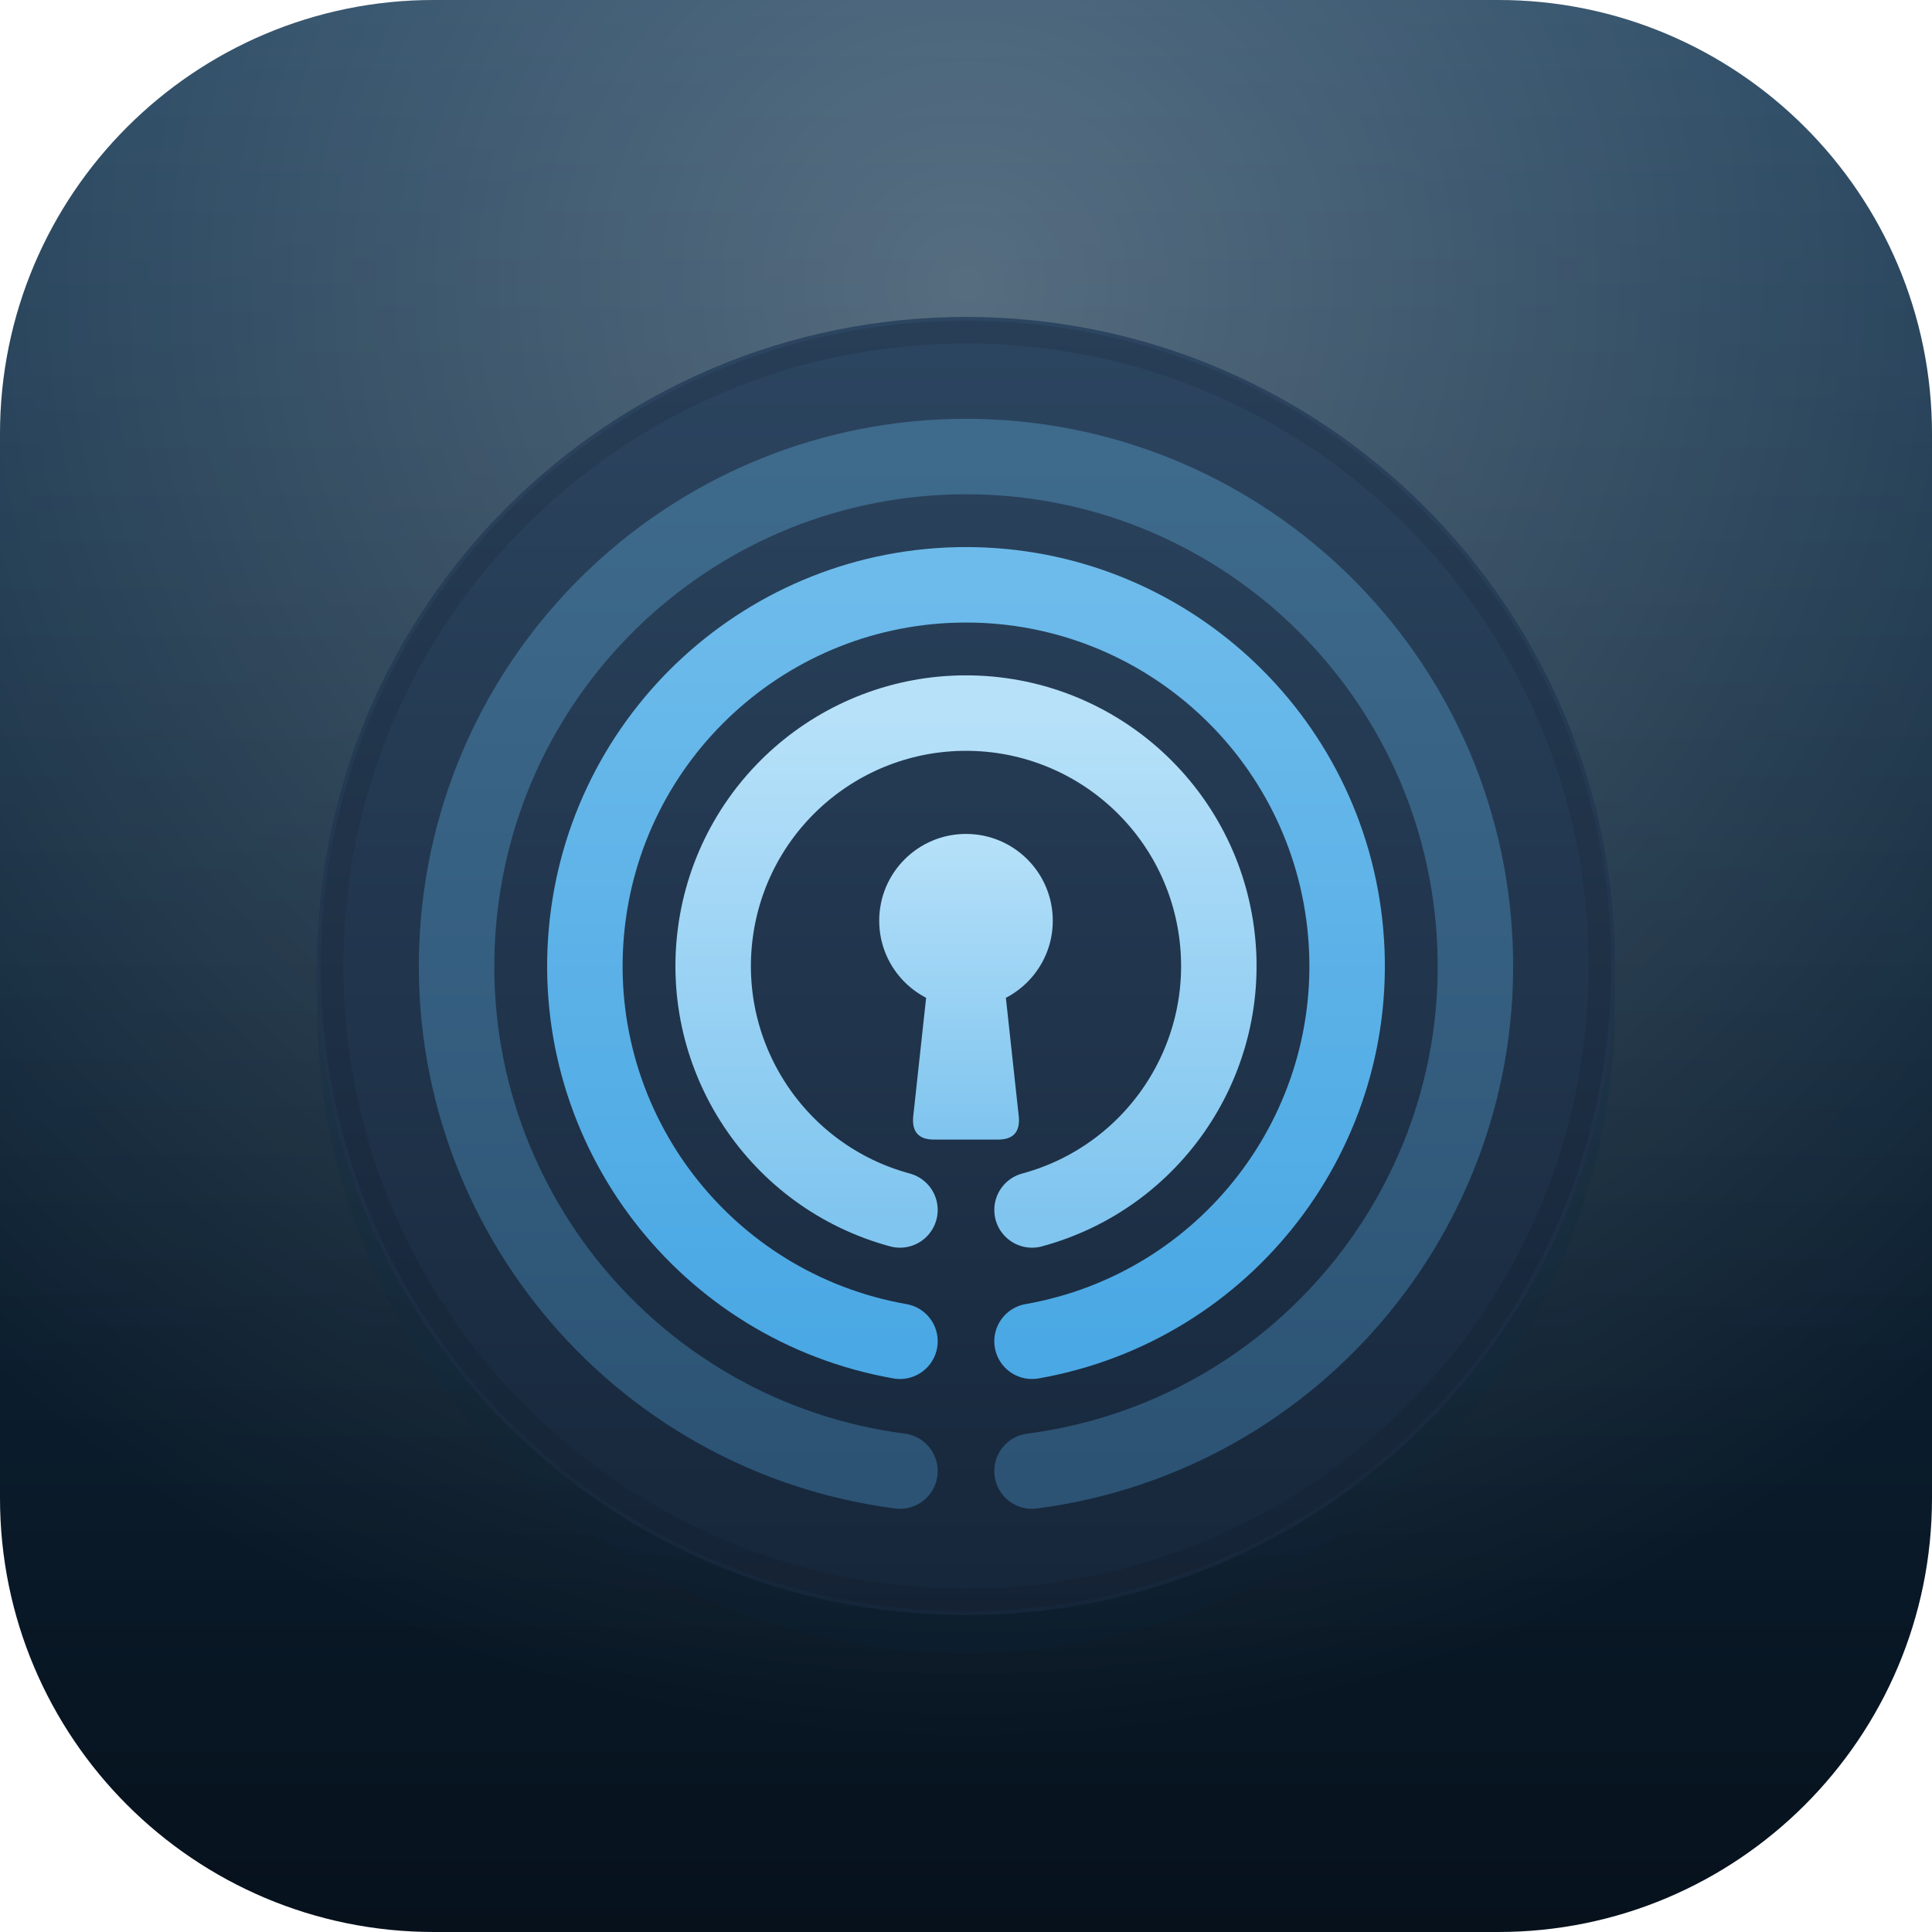
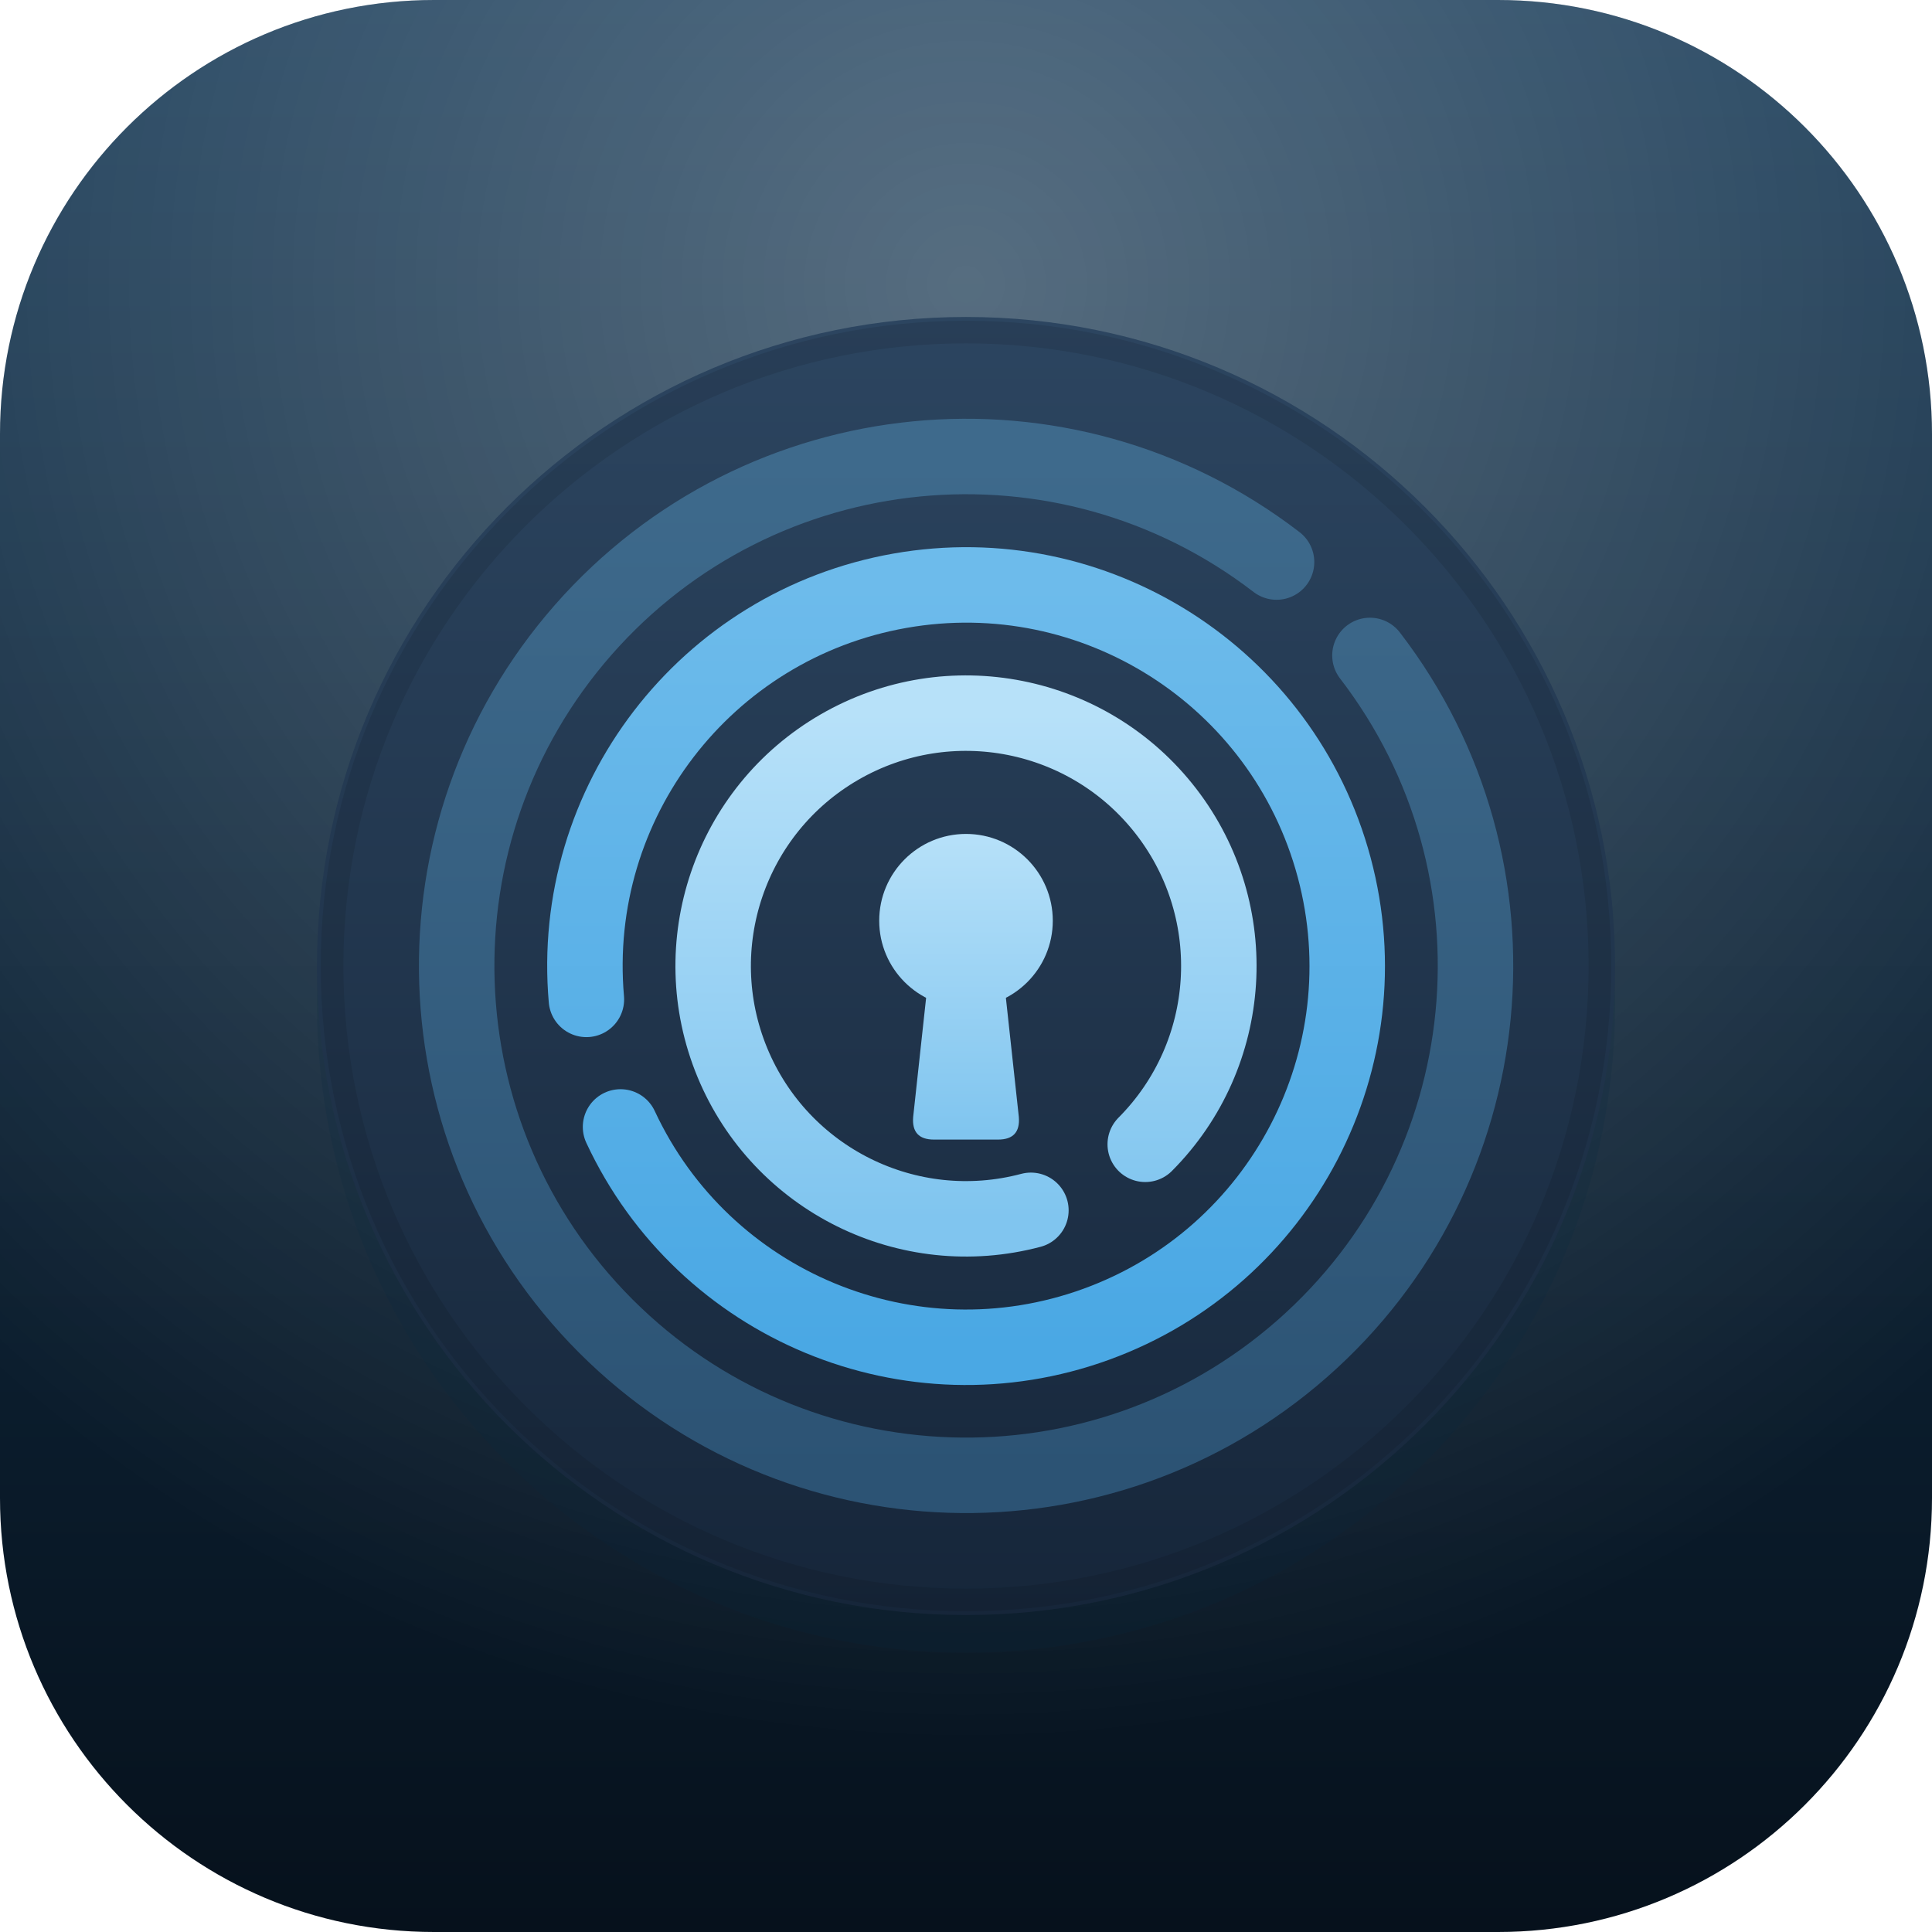
<svg xmlns="http://www.w3.org/2000/svg" viewBox="0 0 1024 1024" width="1024" height="1024">
  <defs>
    <clipPath id="sq">
      <rect width="1024" height="1024" rx="230" />
    </clipPath>
  </defs>
  <g clip-path="url(#sq)">
    <defs>
      <linearGradient id="L0bg" gradientUnits="userSpaceOnUse" x1="0" y1="0" x2="0" y2="1024">
        <stop offset="0" stop-color="#173A57" />
        <stop offset="1" stop-color="#06111C" />
      </linearGradient>
      <radialGradient id="L0hi" cx=".5" cy=".15" r=".75">
        <stop offset="0" stop-color="#FFFFFF" stop-opacity=".28" />
        <stop offset="1" stop-color="#FFFFFF" stop-opacity="0" />
      </radialGradient>
    </defs>
    <rect width="1024" height="1024" fill="url(#L0bg)" />
    <rect width="1024" height="1024" fill="url(#L0hi)" />
    <circle cx="512" cy="532" r="344" fill="#0B2A40" fill-opacity=".18" />
    <defs>
      <linearGradient id="L1d" gradientUnits="userSpaceOnUse" x1="0" y1="168" x2="0" y2="856">
        <stop offset="0" stop-color="#2C4560" />
        <stop offset="1" stop-color="#16263A" />
      </linearGradient>
    </defs>
    <circle cx="512" cy="512" r="344" fill="url(#L1d)" />
    <circle cx="512" cy="512" r="336" fill="none" stroke="#000000" stroke-opacity=".10" stroke-width="12" />
    <defs>
      <linearGradient id="L2r" gradientUnits="userSpaceOnUse" x1="0" y1="242" x2="0" y2="782">
        <stop offset="0" stop-color="#3E6A8C" />
        <stop offset="1" stop-color="#2C5374" />
      </linearGradient>
    </defs>
-     <path d="M477.0 779.7 A270 270 0 1 1 547.0 779.7" fill="none" stroke-width="40" stroke-linecap="round" stroke="url(#L2r)" />
+     <path d="M726.1 347.4 A270 270 0 1 1 676.6 297.9" fill="none" stroke-width="40" stroke-linecap="round" stroke="url(#L2r)" />
    <defs>
      <linearGradient id="L3r" gradientUnits="userSpaceOnUse" x1="0" y1="310" x2="0" y2="714">
        <stop offset="0" stop-color="#6DBBEB" />
        <stop offset="1" stop-color="#4AA8E4" />
      </linearGradient>
    </defs>
-     <path d="M477.0 710.9 A202 202 0 1 1 547.0 710.9" fill="none" stroke-width="40" stroke-linecap="round" stroke="url(#L3r)" />
+     <path d="M310.8 529.7 A202 202 0 1 1 328.9 597.3" fill="none" stroke-width="40" stroke-linecap="round" stroke="url(#L3r)" />
    <defs>
      <linearGradient id="L4r" gradientUnits="userSpaceOnUse" x1="0" y1="378" x2="0" y2="646">
        <stop offset="0" stop-color="#B7E1F9" />
        <stop offset="1" stop-color="#80C5EF" />
      </linearGradient>
    </defs>
-     <path d="M477.0 641.3 A134 134 0 1 1 547.0 641.3" fill="none" stroke-width="40" stroke-linecap="round" stroke="url(#L4r)" />
+     <path d="M546.4 641.5 A134 134 0 1 1 607.0 606.5" fill="none" stroke-width="40" stroke-linecap="round" stroke="url(#L4r)" />
    <defs>
      <linearGradient id="L5h" gradientUnits="userSpaceOnUse" x1="0" y1="440" x2="0" y2="600">
        <stop offset="0" stop-color="#B7E1F9" />
        <stop offset="1" stop-color="#80C5EF" />
      </linearGradient>
    </defs>
    <circle cx="512" cy="488" r="46" fill="url(#L5h)" />
    <path d="M494 500 L530 500 L540 592 Q541 604 529 604 L495 604 Q483 604 484 592 Z" fill="url(#L5h)" />
  </g>
</svg>
